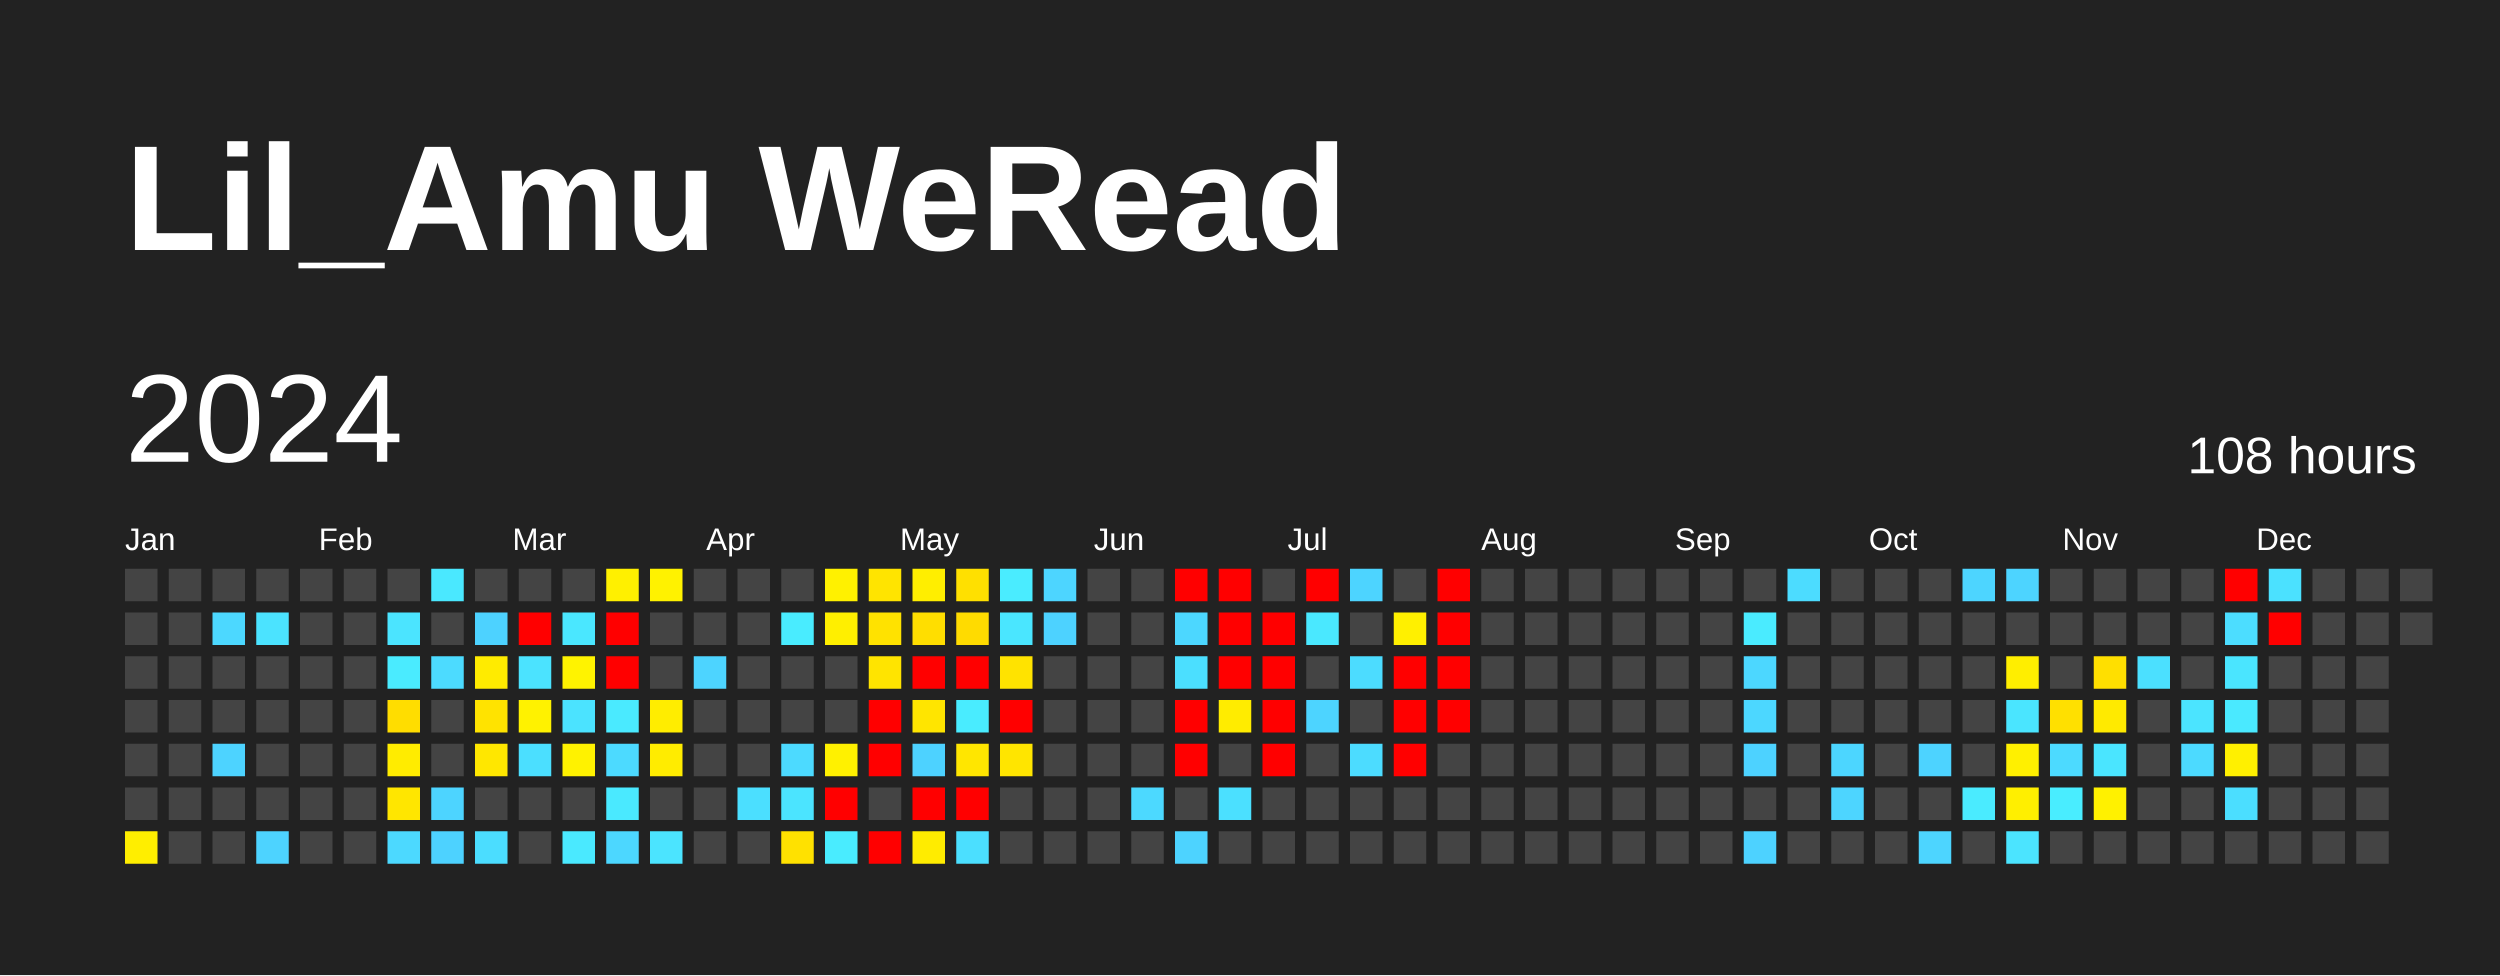
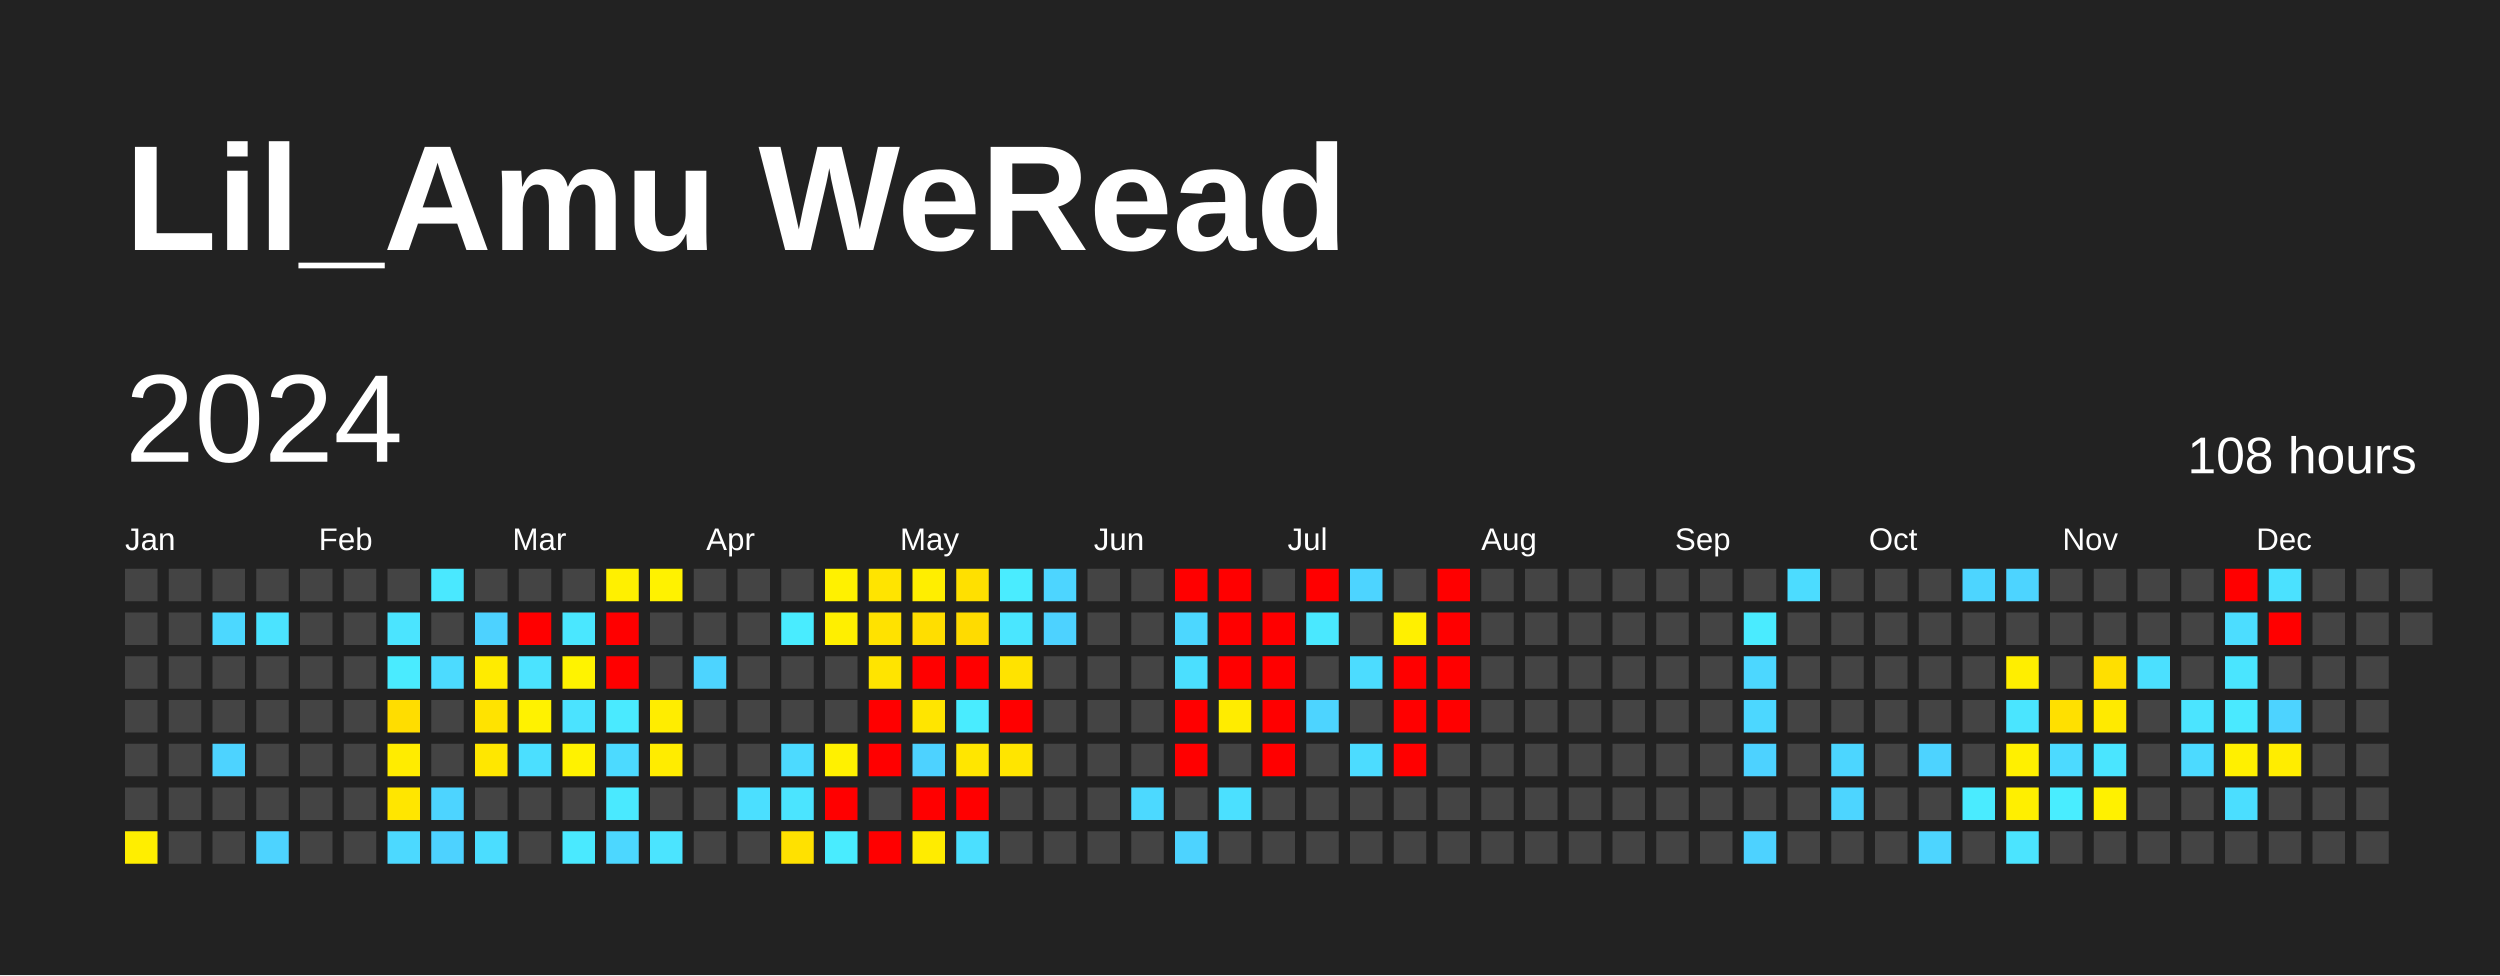
<svg xmlns="http://www.w3.org/2000/svg" baseProfile="full" height="78mm" version="1.1" viewBox="0,0,200,78" width="200mm">
  <defs />
  <rect fill="#222222" height="78" width="200" x="0" y="0" />
  <text fill="#FFFFFF" style="font-size:12px; font-family:Arial; font-weight:bold;" x="10" y="20">Lil_Amu WeRead</text>
  <text dominant-baseline="hanging" fill="#FFFFFF" style="font-size:10.0px; font-family:Arial;" x="10" y="30">2024</text>
  <text dominant-baseline="hanging" fill="#FFFFFF" style="font-size:4.125px; font-family:Arial;" x="175" y="35">108 hours</text>
  <text fill="#FFFFFF" style="font-size:2.5px; font-family:Arial" x="10.0" y="44">Jan</text>
  <text fill="#FFFFFF" style="font-size:2.5px; font-family:Arial" x="25.5" y="44">Feb</text>
  <text fill="#FFFFFF" style="font-size:2.5px; font-family:Arial" x="41.0" y="44">Mar</text>
  <text fill="#FFFFFF" style="font-size:2.5px; font-family:Arial" x="56.5" y="44">Apr</text>
  <text fill="#FFFFFF" style="font-size:2.5px; font-family:Arial" x="72.0" y="44">May</text>
  <text fill="#FFFFFF" style="font-size:2.5px; font-family:Arial" x="87.5" y="44">Jun</text>
  <text fill="#FFFFFF" style="font-size:2.5px; font-family:Arial" x="103.0" y="44">Jul</text>
  <text fill="#FFFFFF" style="font-size:2.5px; font-family:Arial" x="118.5" y="44">Aug</text>
  <text fill="#FFFFFF" style="font-size:2.5px; font-family:Arial" x="134.0" y="44">Sep</text>
  <text fill="#FFFFFF" style="font-size:2.5px; font-family:Arial" x="149.5" y="44">Oct</text>
  <text fill="#FFFFFF" style="font-size:2.5px; font-family:Arial" x="165.0" y="44">Nov</text>
  <text fill="#FFFFFF" style="font-size:2.5px; font-family:Arial" x="180.5" y="44">Dec</text>
  <rect fill="#444444" height="2.6" width="2.6" x="10.0" y="45.5" />
  <rect fill="#444444" height="2.6" width="2.6" x="10.0" y="49.0" />
  <rect fill="#444444" height="2.6" width="2.6" x="10.0" y="52.5" />
  <rect fill="#444444" height="2.6" width="2.6" x="10.0" y="56.0" />
  <rect fill="#444444" height="2.6" width="2.6" x="10.0" y="59.5" />
  <rect fill="#444444" height="2.6" width="2.6" x="10.0" y="63.0" />
  <rect fill="#ffee00" height="2.6" width="2.6" x="10.0" y="66.5" />
  <rect fill="#444444" height="2.6" width="2.6" x="13.5" y="45.5" />
  <rect fill="#444444" height="2.6" width="2.6" x="13.5" y="49.0" />
  <rect fill="#444444" height="2.6" width="2.6" x="13.5" y="52.5" />
  <rect fill="#444444" height="2.6" width="2.6" x="13.5" y="56.0" />
  <rect fill="#444444" height="2.6" width="2.6" x="13.5" y="59.5" />
  <rect fill="#444444" height="2.6" width="2.6" x="13.5" y="63.0" />
  <rect fill="#444444" height="2.6" width="2.6" x="13.5" y="66.5" />
  <rect fill="#444444" height="2.6" width="2.6" x="17.0" y="45.5" />
  <rect fill="#4cd8ff" height="2.6" width="2.6" x="17.0" y="49.0" />
  <rect fill="#444444" height="2.6" width="2.6" x="17.0" y="52.5" />
  <rect fill="#444444" height="2.6" width="2.6" x="17.0" y="56.0" />
  <rect fill="#4dd3ff" height="2.6" width="2.6" x="17.0" y="59.5" />
  <rect fill="#444444" height="2.6" width="2.6" x="17.0" y="63.0" />
  <rect fill="#444444" height="2.6" width="2.6" x="17.0" y="66.5" />
  <rect fill="#444444" height="2.6" width="2.6" x="20.5" y="45.5" />
  <rect fill="#4be3ff" height="2.6" width="2.6" x="20.5" y="49.0" />
  <rect fill="#444444" height="2.6" width="2.6" x="20.5" y="52.5" />
  <rect fill="#444444" height="2.6" width="2.6" x="20.5" y="56.0" />
  <rect fill="#444444" height="2.6" width="2.6" x="20.5" y="59.5" />
  <rect fill="#444444" height="2.6" width="2.6" x="20.5" y="63.0" />
  <rect fill="#4dd3ff" height="2.6" width="2.6" x="20.5" y="66.5" />
  <rect fill="#444444" height="2.6" width="2.6" x="24.0" y="45.5" />
  <rect fill="#444444" height="2.6" width="2.6" x="24.0" y="49.0" />
  <rect fill="#444444" height="2.6" width="2.6" x="24.0" y="52.5" />
  <rect fill="#444444" height="2.6" width="2.6" x="24.0" y="56.0" />
  <rect fill="#444444" height="2.6" width="2.6" x="24.0" y="59.5" />
  <rect fill="#444444" height="2.6" width="2.6" x="24.0" y="63.0" />
  <rect fill="#444444" height="2.6" width="2.6" x="24.0" y="66.5" />
  <rect fill="#444444" height="2.6" width="2.6" x="27.5" y="45.5" />
  <rect fill="#444444" height="2.6" width="2.6" x="27.5" y="49.0" />
  <rect fill="#444444" height="2.6" width="2.6" x="27.5" y="52.5" />
  <rect fill="#444444" height="2.6" width="2.6" x="27.5" y="56.0" />
  <rect fill="#444444" height="2.6" width="2.6" x="27.5" y="59.5" />
  <rect fill="#444444" height="2.6" width="2.6" x="27.5" y="63.0" />
  <rect fill="#444444" height="2.6" width="2.6" x="27.5" y="66.5" />
  <rect fill="#444444" height="2.6" width="2.6" x="31.0" y="45.5" />
  <rect fill="#4be4ff" height="2.6" width="2.6" x="31.0" y="49.0" />
  <rect fill="#4aebff" height="2.6" width="2.6" x="31.0" y="52.5" />
  <rect fill="#ffdd00" height="2.6" width="2.6" x="31.0" y="56.0" />
  <rect fill="#ffec00" height="2.6" width="2.6" x="31.0" y="59.5" />
  <rect fill="#ffe600" height="2.6" width="2.6" x="31.0" y="63.0" />
  <rect fill="#4cd9ff" height="2.6" width="2.6" x="31.0" y="66.5" />
  <rect fill="#4ae8ff" height="2.6" width="2.6" x="34.5" y="45.5" />
  <rect fill="#444444" height="2.6" width="2.6" x="34.5" y="49.0" />
  <rect fill="#4cdbff" height="2.6" width="2.6" x="34.5" y="52.5" />
  <rect fill="#444444" height="2.6" width="2.6" x="34.5" y="56.0" />
  <rect fill="#444444" height="2.6" width="2.6" x="34.5" y="59.5" />
  <rect fill="#4dd4ff" height="2.6" width="2.6" x="34.5" y="63.0" />
  <rect fill="#4dd2ff" height="2.6" width="2.6" x="34.5" y="66.5" />
  <rect fill="#444444" height="2.6" width="2.6" x="38.0" y="45.5" />
  <rect fill="#4dd2ff" height="2.6" width="2.6" x="38.0" y="49.0" />
  <rect fill="#ffeb00" height="2.6" width="2.6" x="38.0" y="52.5" />
  <rect fill="#ffe300" height="2.6" width="2.6" x="38.0" y="56.0" />
  <rect fill="#ffe700" height="2.6" width="2.6" x="38.0" y="59.5" />
  <rect fill="#444444" height="2.6" width="2.6" x="38.0" y="63.0" />
  <rect fill="#4bddff" height="2.6" width="2.6" x="38.0" y="66.5" />
  <rect fill="#444444" height="2.6" width="2.6" x="41.5" y="45.5" />
  <rect fill="red" height="2.6" width="2.6" x="41.5" y="49.0" />
  <rect fill="#4be3ff" height="2.6" width="2.6" x="41.5" y="52.5" />
  <rect fill="#fff200" height="2.6" width="2.6" x="41.5" y="56.0" />
  <rect fill="#4bdfff" height="2.6" width="2.6" x="41.5" y="59.5" />
  <rect fill="#444444" height="2.6" width="2.6" x="41.5" y="63.0" />
  <rect fill="#444444" height="2.6" width="2.6" x="41.5" y="66.5" />
  <rect fill="#444444" height="2.6" width="2.6" x="45.0" y="45.5" />
  <rect fill="#4ae7ff" height="2.6" width="2.6" x="45.0" y="49.0" />
  <rect fill="#fff300" height="2.6" width="2.6" x="45.0" y="52.5" />
  <rect fill="#4be3ff" height="2.6" width="2.6" x="45.0" y="56.0" />
  <rect fill="#fff200" height="2.6" width="2.6" x="45.0" y="59.5" />
  <rect fill="#444444" height="2.6" width="2.6" x="45.0" y="63.0" />
  <rect fill="#4ae9ff" height="2.6" width="2.6" x="45.0" y="66.5" />
  <rect fill="#fff000" height="2.6" width="2.6" x="48.5" y="45.5" />
  <rect fill="red" height="2.6" width="2.6" x="48.5" y="49.0" />
  <rect fill="red" height="2.6" width="2.6" x="48.5" y="52.5" />
  <rect fill="#4aeaff" height="2.6" width="2.6" x="48.5" y="56.0" />
  <rect fill="#4cdaff" height="2.6" width="2.6" x="48.5" y="59.5" />
  <rect fill="#4ae9ff" height="2.6" width="2.6" x="48.5" y="63.0" />
  <rect fill="#4cd7ff" height="2.6" width="2.6" x="48.5" y="66.5" />
  <rect fill="#fff200" height="2.6" width="2.6" x="52.0" y="45.5" />
  <rect fill="#444444" height="2.6" width="2.6" x="52.0" y="49.0" />
  <rect fill="#444444" height="2.6" width="2.6" x="52.0" y="52.5" />
  <rect fill="#ffed00" height="2.6" width="2.6" x="52.0" y="56.0" />
  <rect fill="#ffec00" height="2.6" width="2.6" x="52.0" y="59.5" />
  <rect fill="#444444" height="2.6" width="2.6" x="52.0" y="63.0" />
  <rect fill="#4be4ff" height="2.6" width="2.6" x="52.0" y="66.5" />
  <rect fill="#444444" height="2.6" width="2.6" x="55.5" y="45.5" />
  <rect fill="#444444" height="2.6" width="2.6" x="55.5" y="49.0" />
  <rect fill="#4dd4ff" height="2.6" width="2.6" x="55.5" y="52.5" />
  <rect fill="#444444" height="2.6" width="2.6" x="55.5" y="56.0" />
  <rect fill="#444444" height="2.6" width="2.6" x="55.5" y="59.5" />
  <rect fill="#444444" height="2.6" width="2.6" x="55.5" y="63.0" />
  <rect fill="#444444" height="2.6" width="2.6" x="55.5" y="66.5" />
  <rect fill="#444444" height="2.6" width="2.6" x="59.0" y="45.5" />
  <rect fill="#444444" height="2.6" width="2.6" x="59.0" y="49.0" />
  <rect fill="#444444" height="2.6" width="2.6" x="59.0" y="52.5" />
  <rect fill="#444444" height="2.6" width="2.6" x="59.0" y="56.0" />
  <rect fill="#444444" height="2.6" width="2.6" x="59.0" y="59.5" />
  <rect fill="#4bdfff" height="2.6" width="2.6" x="59.0" y="63.0" />
  <rect fill="#444444" height="2.6" width="2.6" x="59.0" y="66.5" />
  <rect fill="#444444" height="2.6" width="2.6" x="62.5" y="45.5" />
  <rect fill="#49ecff" height="2.6" width="2.6" x="62.5" y="49.0" />
  <rect fill="#444444" height="2.6" width="2.6" x="62.5" y="52.5" />
  <rect fill="#444444" height="2.6" width="2.6" x="62.5" y="56.0" />
  <rect fill="#4cdaff" height="2.6" width="2.6" x="62.5" y="59.5" />
  <rect fill="#4be4ff" height="2.6" width="2.6" x="62.5" y="63.0" />
  <rect fill="#ffe100" height="2.6" width="2.6" x="62.5" y="66.5" />
  <rect fill="#fff100" height="2.6" width="2.6" x="66.0" y="45.5" />
  <rect fill="#ffef00" height="2.6" width="2.6" x="66.0" y="49.0" />
  <rect fill="#444444" height="2.6" width="2.6" x="66.0" y="52.5" />
  <rect fill="#444444" height="2.6" width="2.6" x="66.0" y="56.0" />
  <rect fill="#fff100" height="2.6" width="2.6" x="66.0" y="59.5" />
  <rect fill="red" height="2.6" width="2.6" x="66.0" y="63.0" />
  <rect fill="#49ecff" height="2.6" width="2.6" x="66.0" y="66.5" />
  <rect fill="#ffe400" height="2.6" width="2.6" x="69.5" y="45.5" />
  <rect fill="#ffe200" height="2.6" width="2.6" x="69.5" y="49.0" />
  <rect fill="#ffe400" height="2.6" width="2.6" x="69.5" y="52.5" />
  <rect fill="red" height="2.6" width="2.6" x="69.5" y="56.0" />
  <rect fill="red" height="2.6" width="2.6" x="69.5" y="59.5" />
  <rect fill="#444444" height="2.6" width="2.6" x="69.5" y="63.0" />
  <rect fill="red" height="2.6" width="2.6" x="69.5" y="66.5" />
  <rect fill="#ffee00" height="2.6" width="2.6" x="73.0" y="45.5" />
  <rect fill="#ffde00" height="2.6" width="2.6" x="73.0" y="49.0" />
  <rect fill="red" height="2.6" width="2.6" x="73.0" y="52.5" />
  <rect fill="#ffe500" height="2.6" width="2.6" x="73.0" y="56.0" />
  <rect fill="#4dd2ff" height="2.6" width="2.6" x="73.0" y="59.5" />
  <rect fill="red" height="2.6" width="2.6" x="73.0" y="63.0" />
  <rect fill="#ffec00" height="2.6" width="2.6" x="73.0" y="66.5" />
  <rect fill="#ffe000" height="2.6" width="2.6" x="76.5" y="45.5" />
  <rect fill="#ffdb00" height="2.6" width="2.6" x="76.5" y="49.0" />
  <rect fill="red" height="2.6" width="2.6" x="76.5" y="52.5" />
  <rect fill="#49ecff" height="2.6" width="2.6" x="76.5" y="56.0" />
  <rect fill="#ffe600" height="2.6" width="2.6" x="76.5" y="59.5" />
  <rect fill="red" height="2.6" width="2.6" x="76.5" y="63.0" />
  <rect fill="#4bdfff" height="2.6" width="2.6" x="76.5" y="66.5" />
  <rect fill="#4aecff" height="2.6" width="2.6" x="80.0" y="45.5" />
  <rect fill="#4ae6ff" height="2.6" width="2.6" x="80.0" y="49.0" />
  <rect fill="#ffe300" height="2.6" width="2.6" x="80.0" y="52.5" />
  <rect fill="red" height="2.6" width="2.6" x="80.0" y="56.0" />
  <rect fill="#ffe500" height="2.6" width="2.6" x="80.0" y="59.5" />
  <rect fill="#444444" height="2.6" width="2.6" x="80.0" y="63.0" />
  <rect fill="#444444" height="2.6" width="2.6" x="80.0" y="66.5" />
  <rect fill="#4dd5ff" height="2.6" width="2.6" x="83.5" y="45.5" />
  <rect fill="#4dd2ff" height="2.6" width="2.6" x="83.5" y="49.0" />
  <rect fill="#444444" height="2.6" width="2.6" x="83.5" y="52.5" />
  <rect fill="#444444" height="2.6" width="2.6" x="83.5" y="56.0" />
  <rect fill="#444444" height="2.6" width="2.6" x="83.5" y="59.5" />
  <rect fill="#444444" height="2.6" width="2.6" x="83.5" y="63.0" />
  <rect fill="#444444" height="2.6" width="2.6" x="83.5" y="66.5" />
  <rect fill="#444444" height="2.6" width="2.6" x="87.0" y="45.5" />
  <rect fill="#444444" height="2.6" width="2.6" x="87.0" y="49.0" />
  <rect fill="#444444" height="2.6" width="2.6" x="87.0" y="52.5" />
  <rect fill="#444444" height="2.6" width="2.6" x="87.0" y="56.0" />
  <rect fill="#444444" height="2.6" width="2.6" x="87.0" y="59.5" />
  <rect fill="#444444" height="2.6" width="2.6" x="87.0" y="63.0" />
  <rect fill="#444444" height="2.6" width="2.6" x="87.0" y="66.5" />
  <rect fill="#444444" height="2.6" width="2.6" x="90.5" y="45.5" />
  <rect fill="#444444" height="2.6" width="2.6" x="90.5" y="49.0" />
  <rect fill="#444444" height="2.6" width="2.6" x="90.5" y="52.5" />
  <rect fill="#444444" height="2.6" width="2.6" x="90.5" y="56.0" />
  <rect fill="#444444" height="2.6" width="2.6" x="90.5" y="59.5" />
  <rect fill="#4cd9ff" height="2.6" width="2.6" x="90.5" y="63.0" />
  <rect fill="#444444" height="2.6" width="2.6" x="90.5" y="66.5" />
  <rect fill="red" height="2.6" width="2.6" x="94.0" y="45.5" />
  <rect fill="#4cd7ff" height="2.6" width="2.6" x="94.0" y="49.0" />
  <rect fill="#4bdfff" height="2.6" width="2.6" x="94.0" y="52.5" />
  <rect fill="red" height="2.6" width="2.6" x="94.0" y="56.0" />
  <rect fill="red" height="2.6" width="2.6" x="94.0" y="59.5" />
  <rect fill="#444444" height="2.6" width="2.6" x="94.0" y="63.0" />
  <rect fill="#4dd3ff" height="2.6" width="2.6" x="94.0" y="66.5" />
  <rect fill="red" height="2.6" width="2.6" x="97.5" y="45.5" />
  <rect fill="red" height="2.6" width="2.6" x="97.5" y="49.0" />
  <rect fill="red" height="2.6" width="2.6" x="97.5" y="52.5" />
  <rect fill="#ffec00" height="2.6" width="2.6" x="97.5" y="56.0" />
  <rect fill="#444444" height="2.6" width="2.6" x="97.5" y="59.5" />
  <rect fill="#4be0ff" height="2.6" width="2.6" x="97.5" y="63.0" />
  <rect fill="#444444" height="2.6" width="2.6" x="97.5" y="66.5" />
  <rect fill="#444444" height="2.6" width="2.6" x="101.0" y="45.5" />
  <rect fill="red" height="2.6" width="2.6" x="101.0" y="49.0" />
  <rect fill="red" height="2.6" width="2.6" x="101.0" y="52.5" />
  <rect fill="red" height="2.6" width="2.6" x="101.0" y="56.0" />
  <rect fill="red" height="2.6" width="2.6" x="101.0" y="59.5" />
  <rect fill="#444444" height="2.6" width="2.6" x="101.0" y="63.0" />
  <rect fill="#444444" height="2.6" width="2.6" x="101.0" y="66.5" />
  <rect fill="red" height="2.6" width="2.6" x="104.5" y="45.5" />
  <rect fill="#4ae8ff" height="2.6" width="2.6" x="104.5" y="49.0" />
  <rect fill="#444444" height="2.6" width="2.6" x="104.5" y="52.5" />
  <rect fill="#4dd4ff" height="2.6" width="2.6" x="104.5" y="56.0" />
  <rect fill="#444444" height="2.6" width="2.6" x="104.5" y="59.5" />
  <rect fill="#444444" height="2.6" width="2.6" x="104.5" y="63.0" />
  <rect fill="#444444" height="2.6" width="2.6" x="104.5" y="66.5" />
  <rect fill="#4dd4ff" height="2.6" width="2.6" x="108.0" y="45.5" />
  <rect fill="#444444" height="2.6" width="2.6" x="108.0" y="49.0" />
  <rect fill="#4cdcff" height="2.6" width="2.6" x="108.0" y="52.5" />
  <rect fill="#444444" height="2.6" width="2.6" x="108.0" y="56.0" />
  <rect fill="#4cdcff" height="2.6" width="2.6" x="108.0" y="59.5" />
  <rect fill="#444444" height="2.6" width="2.6" x="108.0" y="63.0" />
  <rect fill="#444444" height="2.6" width="2.6" x="108.0" y="66.5" />
  <rect fill="#444444" height="2.6" width="2.6" x="111.5" y="45.5" />
  <rect fill="#fff000" height="2.6" width="2.6" x="111.5" y="49.0" />
  <rect fill="red" height="2.6" width="2.6" x="111.5" y="52.5" />
  <rect fill="red" height="2.6" width="2.6" x="111.5" y="56.0" />
  <rect fill="red" height="2.6" width="2.6" x="111.5" y="59.5" />
  <rect fill="#444444" height="2.6" width="2.6" x="111.5" y="63.0" />
  <rect fill="#444444" height="2.6" width="2.6" x="111.5" y="66.5" />
  <rect fill="red" height="2.6" width="2.6" x="115.0" y="45.5" />
  <rect fill="red" height="2.6" width="2.6" x="115.0" y="49.0" />
  <rect fill="red" height="2.6" width="2.6" x="115.0" y="52.5" />
  <rect fill="red" height="2.6" width="2.6" x="115.0" y="56.0" />
  <rect fill="#444444" height="2.6" width="2.6" x="115.0" y="59.5" />
  <rect fill="#444444" height="2.6" width="2.6" x="115.0" y="63.0" />
  <rect fill="#444444" height="2.6" width="2.6" x="115.0" y="66.5" />
  <rect fill="#444444" height="2.6" width="2.6" x="118.5" y="45.5" />
  <rect fill="#444444" height="2.6" width="2.6" x="118.5" y="49.0" />
  <rect fill="#444444" height="2.6" width="2.6" x="118.5" y="52.5" />
  <rect fill="#444444" height="2.6" width="2.6" x="118.5" y="56.0" />
  <rect fill="#444444" height="2.6" width="2.6" x="118.5" y="59.5" />
  <rect fill="#444444" height="2.6" width="2.6" x="118.5" y="63.0" />
  <rect fill="#444444" height="2.6" width="2.6" x="118.5" y="66.5" />
  <rect fill="#444444" height="2.6" width="2.6" x="122.0" y="45.5" />
  <rect fill="#444444" height="2.6" width="2.6" x="122.0" y="49.0" />
  <rect fill="#444444" height="2.6" width="2.6" x="122.0" y="52.5" />
  <rect fill="#444444" height="2.6" width="2.6" x="122.0" y="56.0" />
  <rect fill="#444444" height="2.6" width="2.6" x="122.0" y="59.5" />
  <rect fill="#444444" height="2.6" width="2.6" x="122.0" y="63.0" />
  <rect fill="#444444" height="2.6" width="2.6" x="122.0" y="66.5" />
  <rect fill="#444444" height="2.6" width="2.6" x="125.5" y="45.5" />
  <rect fill="#444444" height="2.6" width="2.6" x="125.5" y="49.0" />
  <rect fill="#444444" height="2.6" width="2.6" x="125.5" y="52.5" />
  <rect fill="#444444" height="2.6" width="2.6" x="125.5" y="56.0" />
  <rect fill="#444444" height="2.6" width="2.6" x="125.5" y="59.5" />
  <rect fill="#444444" height="2.6" width="2.6" x="125.5" y="63.0" />
  <rect fill="#444444" height="2.6" width="2.6" x="125.5" y="66.5" />
  <rect fill="#444444" height="2.6" width="2.6" x="129.0" y="45.5" />
  <rect fill="#444444" height="2.6" width="2.6" x="129.0" y="49.0" />
  <rect fill="#444444" height="2.6" width="2.6" x="129.0" y="52.5" />
  <rect fill="#444444" height="2.6" width="2.6" x="129.0" y="56.0" />
  <rect fill="#444444" height="2.6" width="2.6" x="129.0" y="59.5" />
  <rect fill="#444444" height="2.6" width="2.6" x="129.0" y="63.0" />
  <rect fill="#444444" height="2.6" width="2.6" x="129.0" y="66.5" />
  <rect fill="#444444" height="2.6" width="2.6" x="132.5" y="45.5" />
  <rect fill="#444444" height="2.6" width="2.6" x="132.5" y="49.0" />
  <rect fill="#444444" height="2.6" width="2.6" x="132.5" y="52.5" />
  <rect fill="#444444" height="2.6" width="2.6" x="132.5" y="56.0" />
  <rect fill="#444444" height="2.6" width="2.6" x="132.5" y="59.5" />
  <rect fill="#444444" height="2.6" width="2.6" x="132.5" y="63.0" />
  <rect fill="#444444" height="2.6" width="2.6" x="132.5" y="66.5" />
  <rect fill="#444444" height="2.6" width="2.6" x="136.0" y="45.5" />
  <rect fill="#444444" height="2.6" width="2.6" x="136.0" y="49.0" />
  <rect fill="#444444" height="2.6" width="2.6" x="136.0" y="52.5" />
  <rect fill="#444444" height="2.6" width="2.6" x="136.0" y="56.0" />
  <rect fill="#444444" height="2.6" width="2.6" x="136.0" y="59.5" />
  <rect fill="#444444" height="2.6" width="2.6" x="136.0" y="63.0" />
  <rect fill="#444444" height="2.6" width="2.6" x="136.0" y="66.5" />
  <rect fill="#444444" height="2.6" width="2.6" x="139.5" y="45.5" />
  <rect fill="#4aebff" height="2.6" width="2.6" x="139.5" y="49.0" />
  <rect fill="#4cd7ff" height="2.6" width="2.6" x="139.5" y="52.5" />
  <rect fill="#4cd7ff" height="2.6" width="2.6" x="139.5" y="56.0" />
  <rect fill="#4dd2ff" height="2.6" width="2.6" x="139.5" y="59.5" />
  <rect fill="#444444" height="2.6" width="2.6" x="139.5" y="63.0" />
  <rect fill="#4dd2ff" height="2.6" width="2.6" x="139.5" y="66.5" />
  <rect fill="#4cdcff" height="2.6" width="2.6" x="143.0" y="45.5" />
  <rect fill="#444444" height="2.6" width="2.6" x="143.0" y="49.0" />
  <rect fill="#444444" height="2.6" width="2.6" x="143.0" y="52.5" />
  <rect fill="#444444" height="2.6" width="2.6" x="143.0" y="56.0" />
  <rect fill="#444444" height="2.6" width="2.6" x="143.0" y="59.5" />
  <rect fill="#444444" height="2.6" width="2.6" x="143.0" y="63.0" />
  <rect fill="#444444" height="2.6" width="2.6" x="143.0" y="66.5" />
  <rect fill="#444444" height="2.6" width="2.6" x="146.5" y="45.5" />
  <rect fill="#444444" height="2.6" width="2.6" x="146.5" y="49.0" />
  <rect fill="#444444" height="2.6" width="2.6" x="146.5" y="52.5" />
  <rect fill="#444444" height="2.6" width="2.6" x="146.5" y="56.0" />
  <rect fill="#4cd6ff" height="2.6" width="2.6" x="146.5" y="59.5" />
  <rect fill="#4dd5ff" height="2.6" width="2.6" x="146.5" y="63.0" />
  <rect fill="#444444" height="2.6" width="2.6" x="146.5" y="66.5" />
  <rect fill="#444444" height="2.6" width="2.6" x="150.0" y="45.5" />
  <rect fill="#444444" height="2.6" width="2.6" x="150.0" y="49.0" />
  <rect fill="#444444" height="2.6" width="2.6" x="150.0" y="52.5" />
  <rect fill="#444444" height="2.6" width="2.6" x="150.0" y="56.0" />
  <rect fill="#444444" height="2.6" width="2.6" x="150.0" y="59.5" />
  <rect fill="#444444" height="2.6" width="2.6" x="150.0" y="63.0" />
  <rect fill="#444444" height="2.6" width="2.6" x="150.0" y="66.5" />
  <rect fill="#444444" height="2.6" width="2.6" x="153.5" y="45.5" />
  <rect fill="#444444" height="2.6" width="2.6" x="153.5" y="49.0" />
  <rect fill="#444444" height="2.6" width="2.6" x="153.5" y="52.5" />
  <rect fill="#444444" height="2.6" width="2.6" x="153.5" y="56.0" />
  <rect fill="#4dd3ff" height="2.6" width="2.6" x="153.5" y="59.5" />
  <rect fill="#444444" height="2.6" width="2.6" x="153.5" y="63.0" />
  <rect fill="#4dd5ff" height="2.6" width="2.6" x="153.5" y="66.5" />
  <rect fill="#4dd5ff" height="2.6" width="2.6" x="157.0" y="45.5" />
  <rect fill="#444444" height="2.6" width="2.6" x="157.0" y="49.0" />
  <rect fill="#444444" height="2.6" width="2.6" x="157.0" y="52.5" />
  <rect fill="#444444" height="2.6" width="2.6" x="157.0" y="56.0" />
  <rect fill="#444444" height="2.6" width="2.6" x="157.0" y="59.5" />
  <rect fill="#4aebff" height="2.6" width="2.6" x="157.0" y="63.0" />
  <rect fill="#444444" height="2.6" width="2.6" x="157.0" y="66.5" />
  <rect fill="#4dd4ff" height="2.6" width="2.6" x="160.5" y="45.5" />
  <rect fill="#444444" height="2.6" width="2.6" x="160.5" y="49.0" />
  <rect fill="#ffee00" height="2.6" width="2.6" x="160.5" y="52.5" />
  <rect fill="#4ae5ff" height="2.6" width="2.6" x="160.5" y="56.0" />
  <rect fill="#fff000" height="2.6" width="2.6" x="160.5" y="59.5" />
  <rect fill="#ffef00" height="2.6" width="2.6" x="160.5" y="63.0" />
  <rect fill="#4be4ff" height="2.6" width="2.6" x="160.5" y="66.5" />
  <rect fill="#444444" height="2.6" width="2.6" x="164.0" y="45.5" />
  <rect fill="#444444" height="2.6" width="2.6" x="164.0" y="49.0" />
  <rect fill="#444444" height="2.6" width="2.6" x="164.0" y="52.5" />
  <rect fill="#ffe000" height="2.6" width="2.6" x="164.0" y="56.0" />
  <rect fill="#4cdaff" height="2.6" width="2.6" x="164.0" y="59.5" />
  <rect fill="#49edff" height="2.6" width="2.6" x="164.0" y="63.0" />
  <rect fill="#444444" height="2.6" width="2.6" x="164.0" y="66.5" />
  <rect fill="#444444" height="2.6" width="2.6" x="167.5" y="45.5" />
  <rect fill="#444444" height="2.6" width="2.6" x="167.5" y="49.0" />
  <rect fill="#ffdf00" height="2.6" width="2.6" x="167.5" y="52.5" />
  <rect fill="#ffea00" height="2.6" width="2.6" x="167.5" y="56.0" />
  <rect fill="#4ae5ff" height="2.6" width="2.6" x="167.5" y="59.5" />
  <rect fill="#fff100" height="2.6" width="2.6" x="167.5" y="63.0" />
  <rect fill="#444444" height="2.6" width="2.6" x="167.5" y="66.5" />
  <rect fill="#444444" height="2.6" width="2.6" x="171.0" y="45.5" />
  <rect fill="#444444" height="2.6" width="2.6" x="171.0" y="49.0" />
  <rect fill="#4be0ff" height="2.6" width="2.6" x="171.0" y="52.5" />
  <rect fill="#444444" height="2.6" width="2.6" x="171.0" y="56.0" />
  <rect fill="#444444" height="2.6" width="2.6" x="171.0" y="59.5" />
  <rect fill="#444444" height="2.6" width="2.6" x="171.0" y="63.0" />
  <rect fill="#444444" height="2.6" width="2.6" x="171.0" y="66.5" />
  <rect fill="#444444" height="2.6" width="2.6" x="174.5" y="45.5" />
  <rect fill="#444444" height="2.6" width="2.6" x="174.5" y="49.0" />
  <rect fill="#444444" height="2.6" width="2.6" x="174.5" y="52.5" />
  <rect fill="#4be4ff" height="2.6" width="2.6" x="174.5" y="56.0" />
  <rect fill="#4cdaff" height="2.6" width="2.6" x="174.5" y="59.5" />
  <rect fill="#444444" height="2.6" width="2.6" x="174.5" y="63.0" />
  <rect fill="#444444" height="2.6" width="2.6" x="174.5" y="66.5" />
  <rect fill="red" height="2.6" width="2.6" x="178.0" y="45.5" />
  <rect fill="#4cddff" height="2.6" width="2.6" x="178.0" y="49.0" />
  <rect fill="#4ae5ff" height="2.6" width="2.6" x="178.0" y="52.5" />
  <rect fill="#4ae9ff" height="2.6" width="2.6" x="178.0" y="56.0" />
  <rect fill="#fff000" height="2.6" width="2.6" x="178.0" y="59.5" />
  <rect fill="#4bdeff" height="2.6" width="2.6" x="178.0" y="63.0" />
  <rect fill="#444444" height="2.6" width="2.6" x="178.0" y="66.5" />
  <rect fill="#4be1ff" height="2.6" width="2.6" x="181.5" y="45.5" />
  <rect fill="red" height="2.6" width="2.6" x="181.5" y="49.0" />
  <rect fill="#444444" height="2.6" width="2.6" x="181.5" y="52.5" />
-   <rect fill="#444444" height="2.6" width="2.6" x="181.5" y="56.0" />
-   <rect fill="#444444" height="2.6" width="2.6" x="181.5" y="59.5" />
+   <rect fill="#4dd3ff" height="2.6" width="2.6" x="181.5" y="56.0" />
+   <rect fill="#ffed00" height="2.6" width="2.6" x="181.5" y="59.5" />
  <rect fill="#444444" height="2.6" width="2.6" x="181.5" y="63.0" />
  <rect fill="#444444" height="2.6" width="2.6" x="181.5" y="66.5" />
  <rect fill="#444444" height="2.6" width="2.6" x="185.0" y="45.5" />
  <rect fill="#444444" height="2.6" width="2.6" x="185.0" y="49.0" />
  <rect fill="#444444" height="2.6" width="2.6" x="185.0" y="52.5" />
  <rect fill="#444444" height="2.6" width="2.6" x="185.0" y="56.0" />
  <rect fill="#444444" height="2.6" width="2.6" x="185.0" y="59.5" />
  <rect fill="#444444" height="2.6" width="2.6" x="185.0" y="63.0" />
  <rect fill="#444444" height="2.6" width="2.6" x="185.0" y="66.5" />
  <rect fill="#444444" height="2.6" width="2.6" x="188.5" y="45.5" />
  <rect fill="#444444" height="2.6" width="2.6" x="188.5" y="49.0" />
  <rect fill="#444444" height="2.6" width="2.6" x="188.5" y="52.5" />
  <rect fill="#444444" height="2.6" width="2.6" x="188.5" y="56.0" />
  <rect fill="#444444" height="2.6" width="2.6" x="188.5" y="59.5" />
  <rect fill="#444444" height="2.6" width="2.6" x="188.5" y="63.0" />
  <rect fill="#444444" height="2.6" width="2.6" x="188.5" y="66.5" />
  <rect fill="#444444" height="2.6" width="2.6" x="192.0" y="45.5" />
  <rect fill="#444444" height="2.6" width="2.6" x="192.0" y="49.0" />
</svg>
